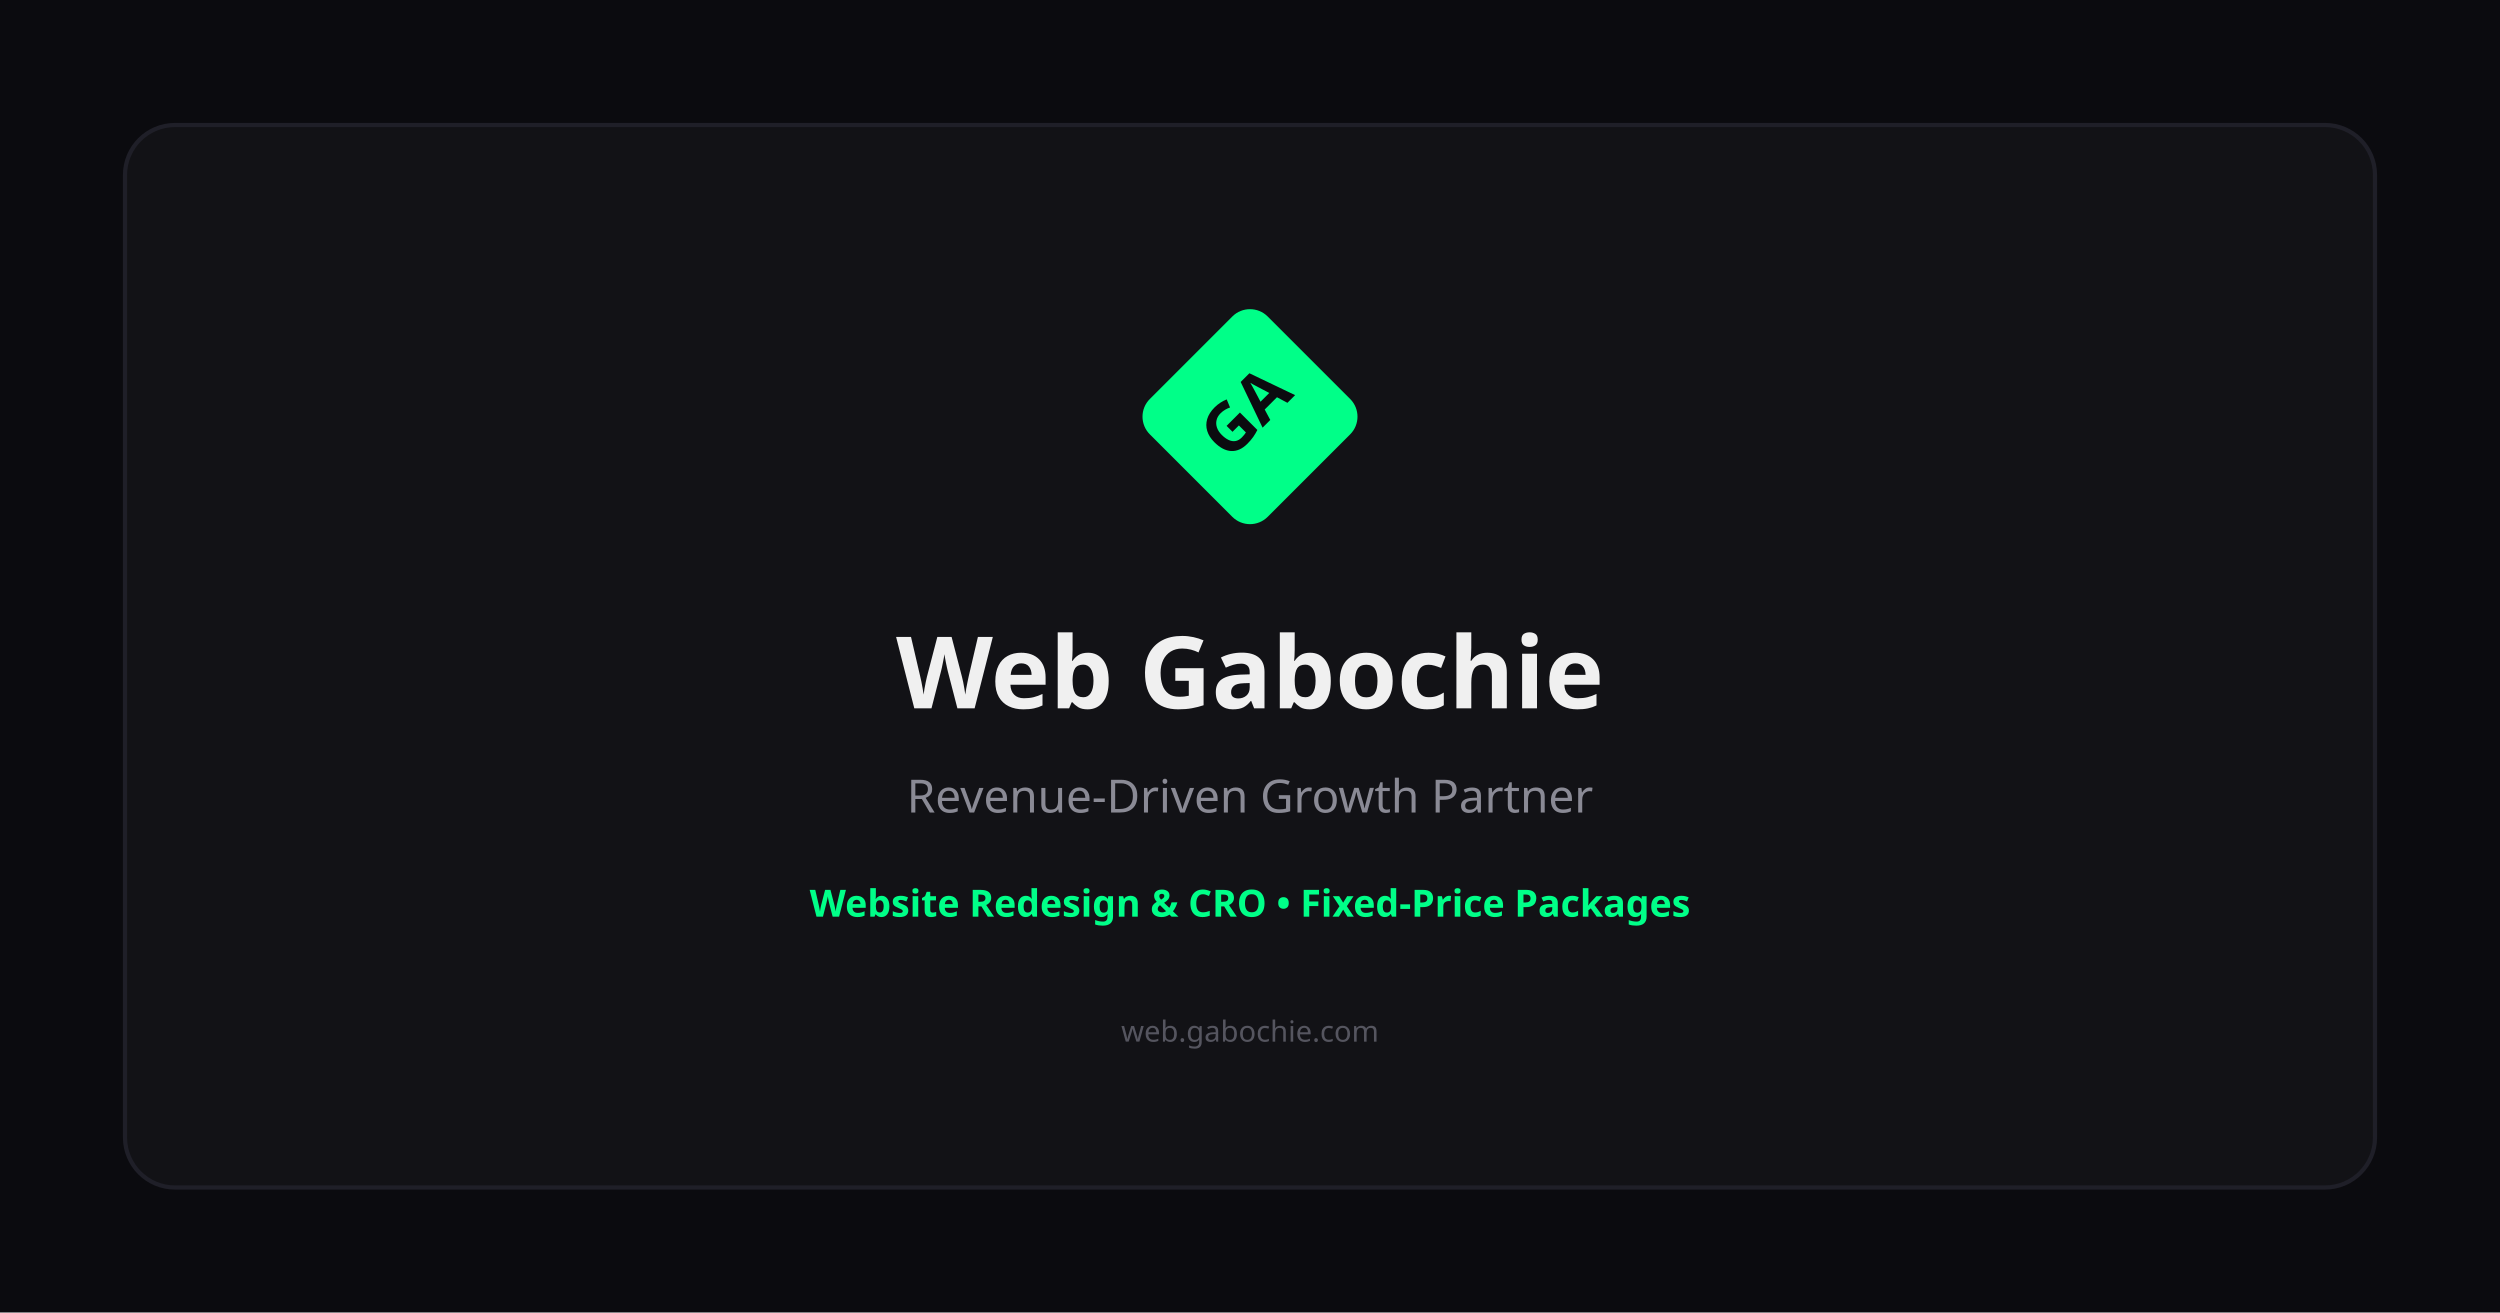
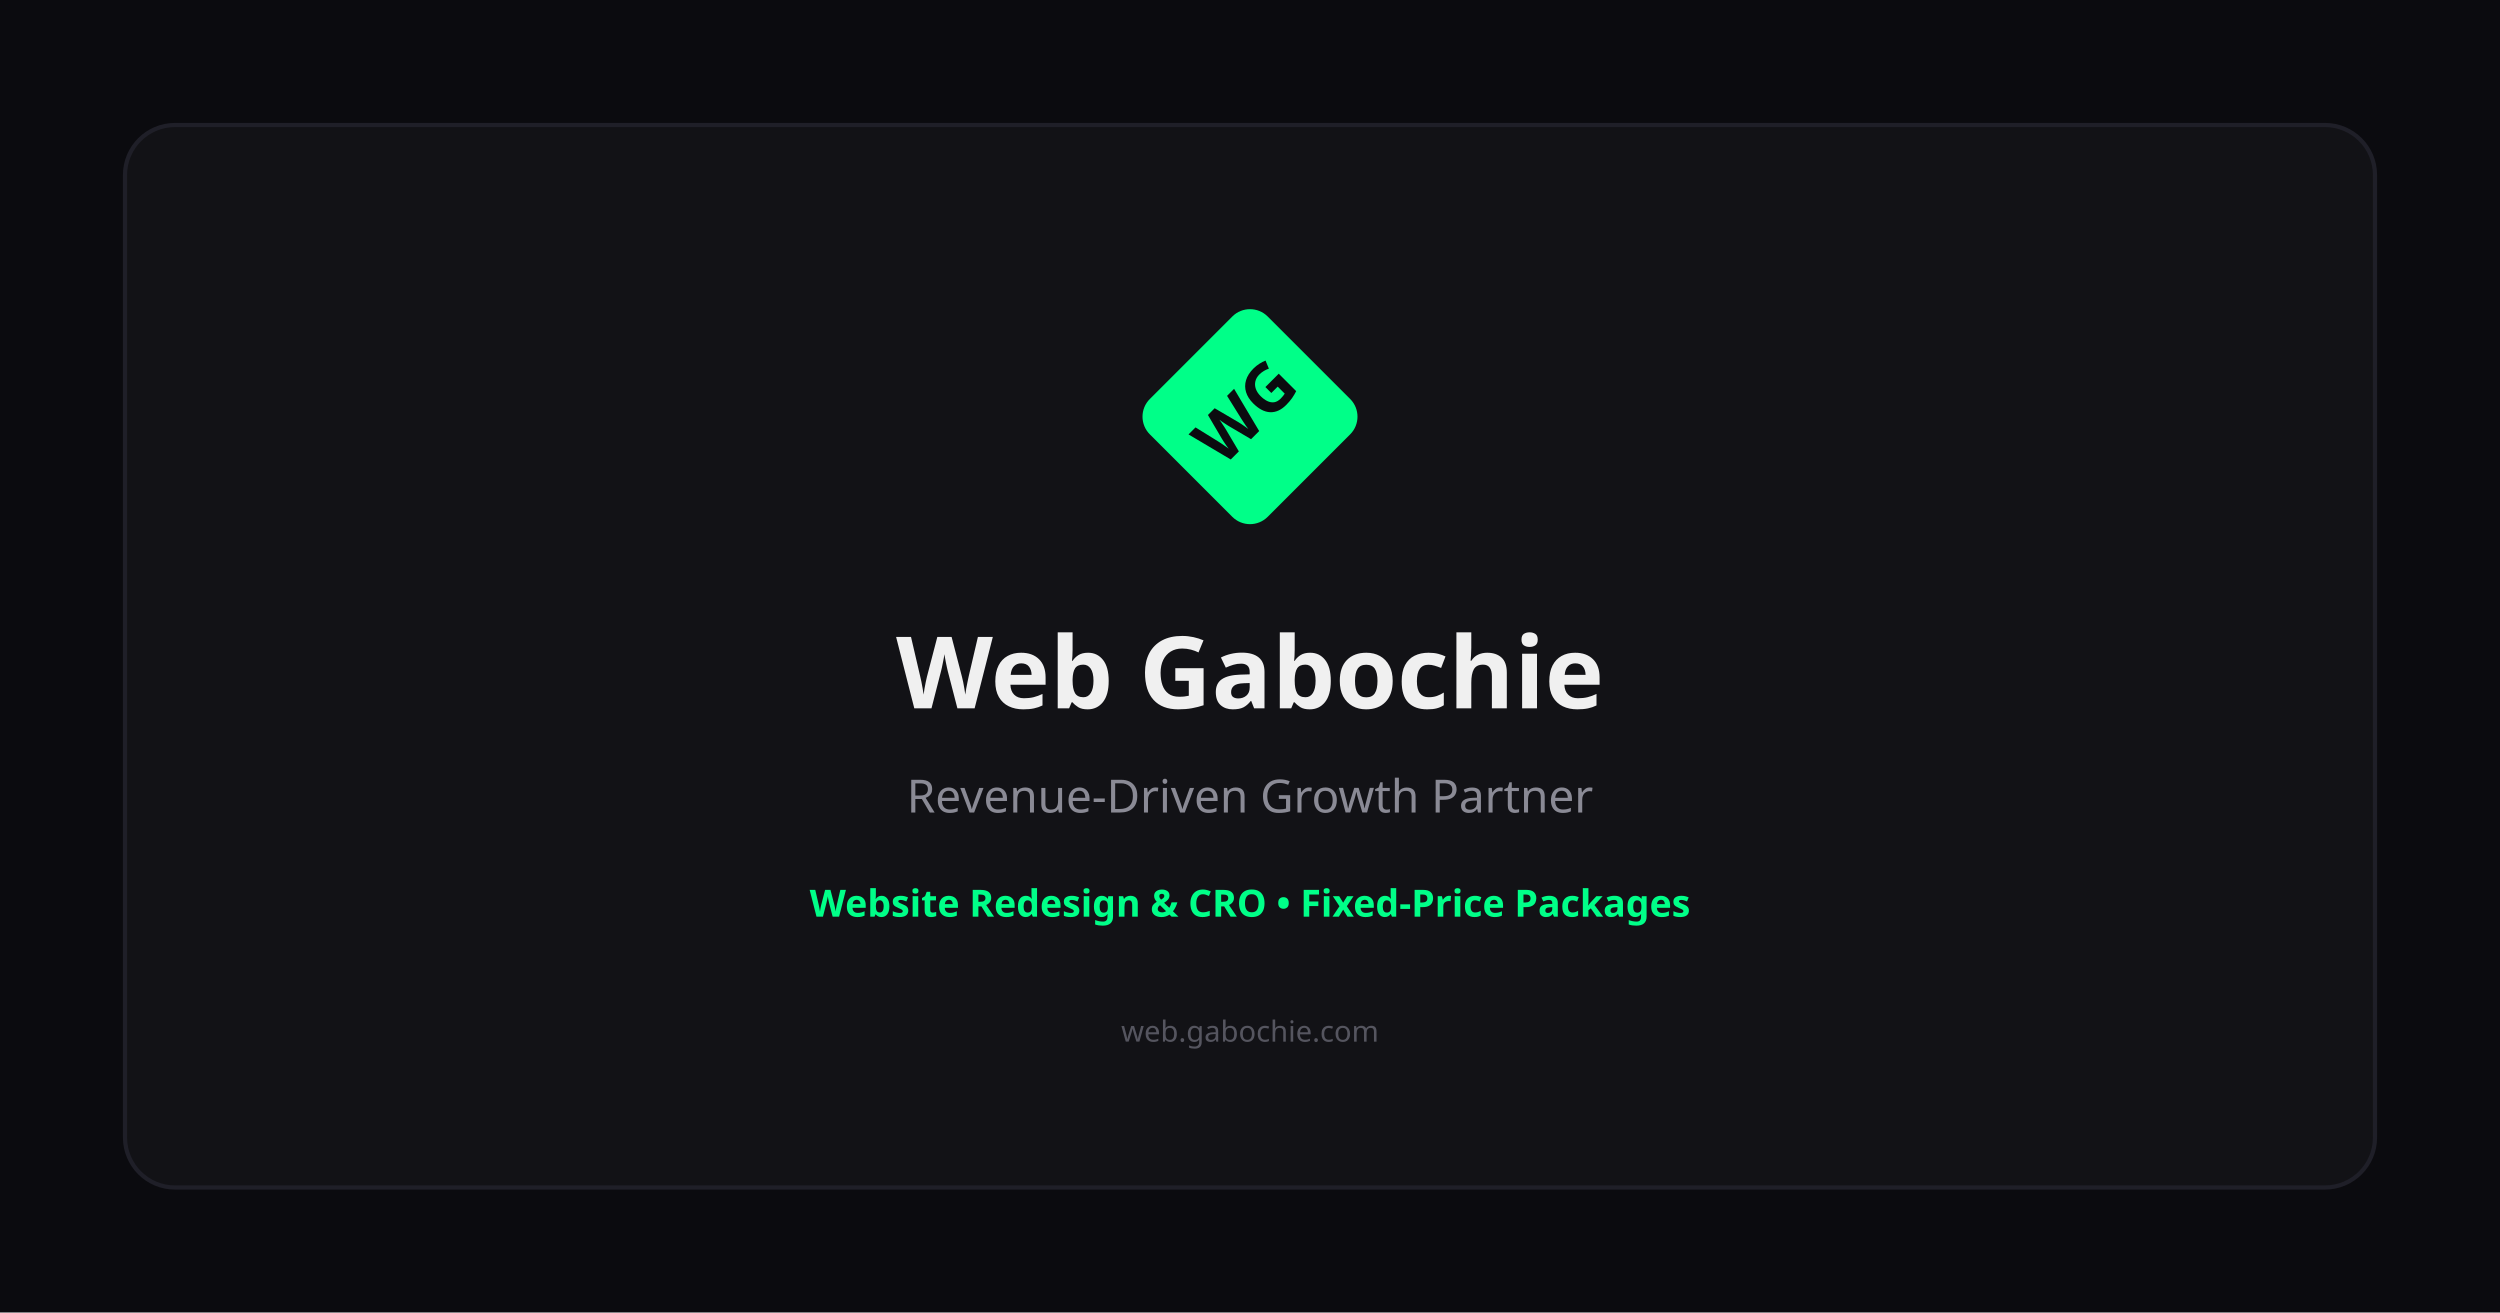
<svg xmlns="http://www.w3.org/2000/svg" width="1200" height="630" viewBox="0 0 1200 630">
  <rect width="1200" height="630" fill="#0b0b0f" />
  <rect x="60" y="60" width="1080" height="510" rx="24" fill="#121216" stroke="#1f1f28" stroke-width="2" />
  <g transform="translate(600,200) rotate(-45)">
    <rect x="-40" y="-40" width="80" height="80" rx="12" fill="#00ff88" />
-     <text x="0" y="8" text-anchor="middle" fill="#0b0b0f" font-family="system-ui" font-size="32" font-weight="800">GA</text>
+     <text x="0" y="8" text-anchor="middle" fill="#0b0b0f" font-family="system-ui" font-size="32" font-weight="800">WG</text>
  </g>
  <text x="600" y="340" text-anchor="middle" fill="#f0f0f0" font-family="system-ui" font-size="48" font-weight="800">Web Gabochie</text>
  <text x="600" y="390" text-anchor="middle" fill="#8a8a95" font-family="system-ui" font-size="22">Revenue-Driven Growth Partner</text>
  <text x="600" y="440" text-anchor="middle" fill="#00ff88" font-family="system-ui" font-size="18" font-weight="600">Website Redesign &amp; CRO • Fixed-Price Packages</text>
  <text x="600" y="500" text-anchor="middle" fill="#55555f" font-family="system-ui" font-size="14">web.gabochie.com</text>
</svg>
